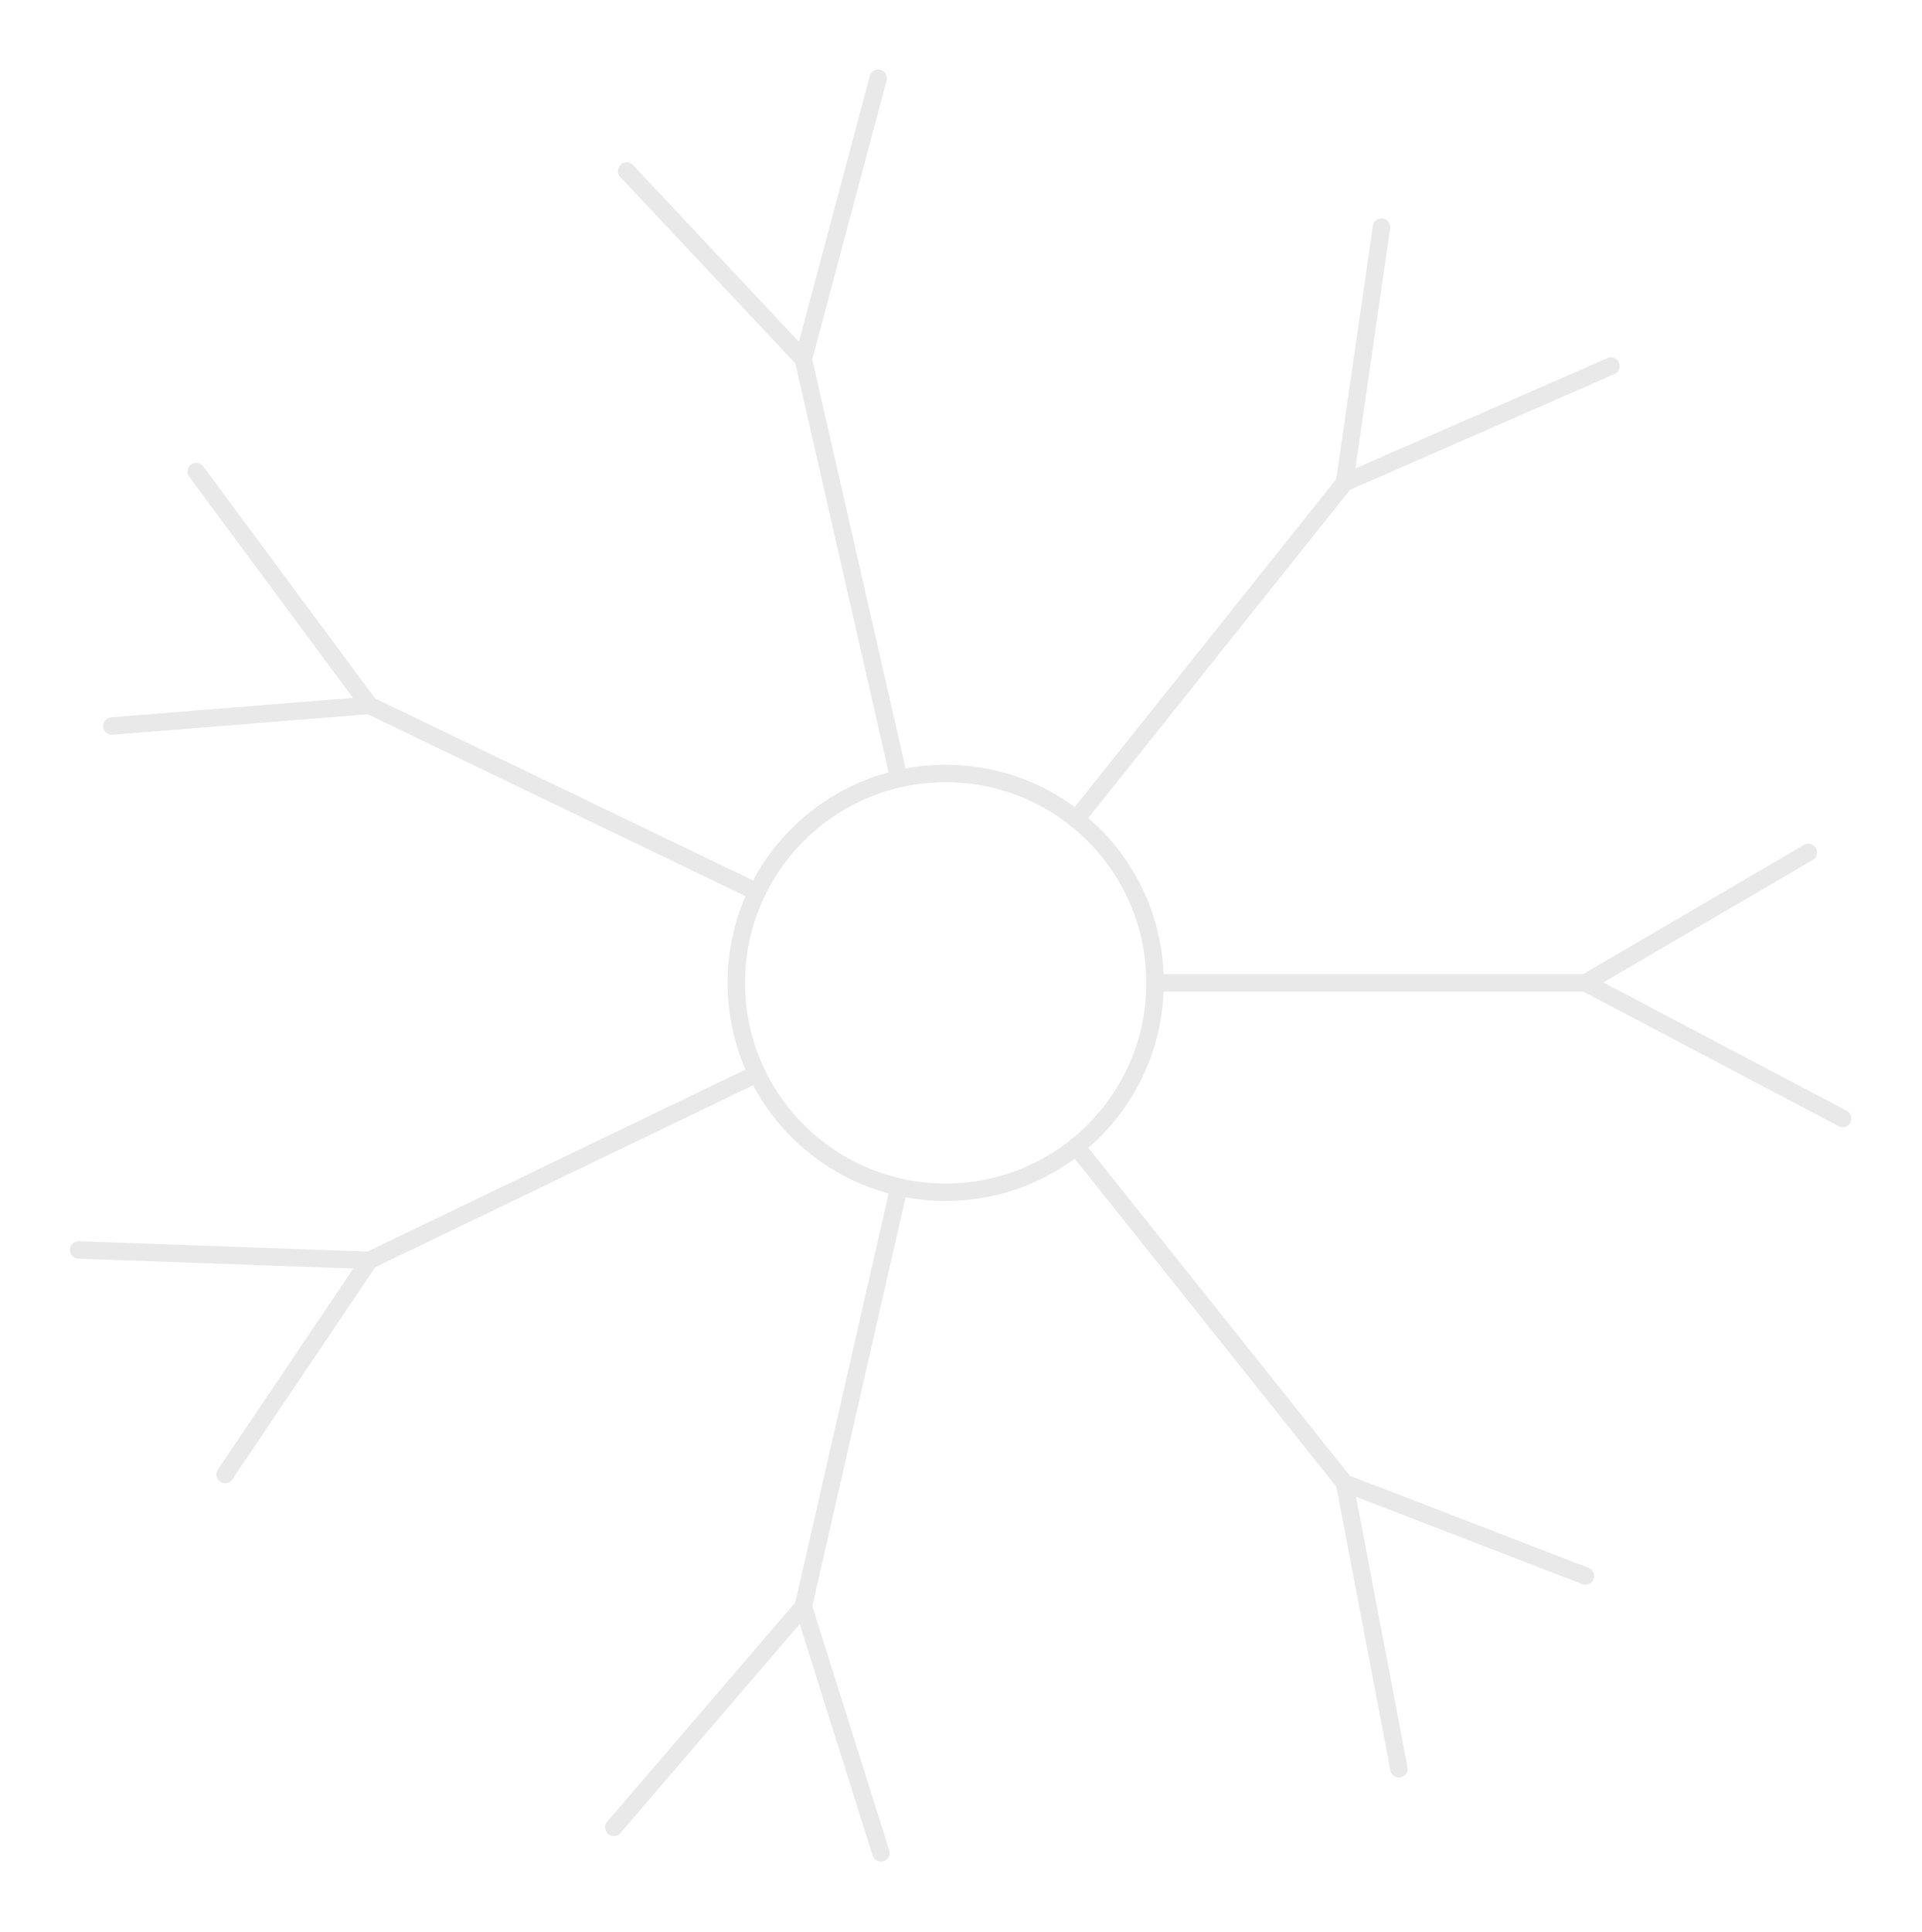
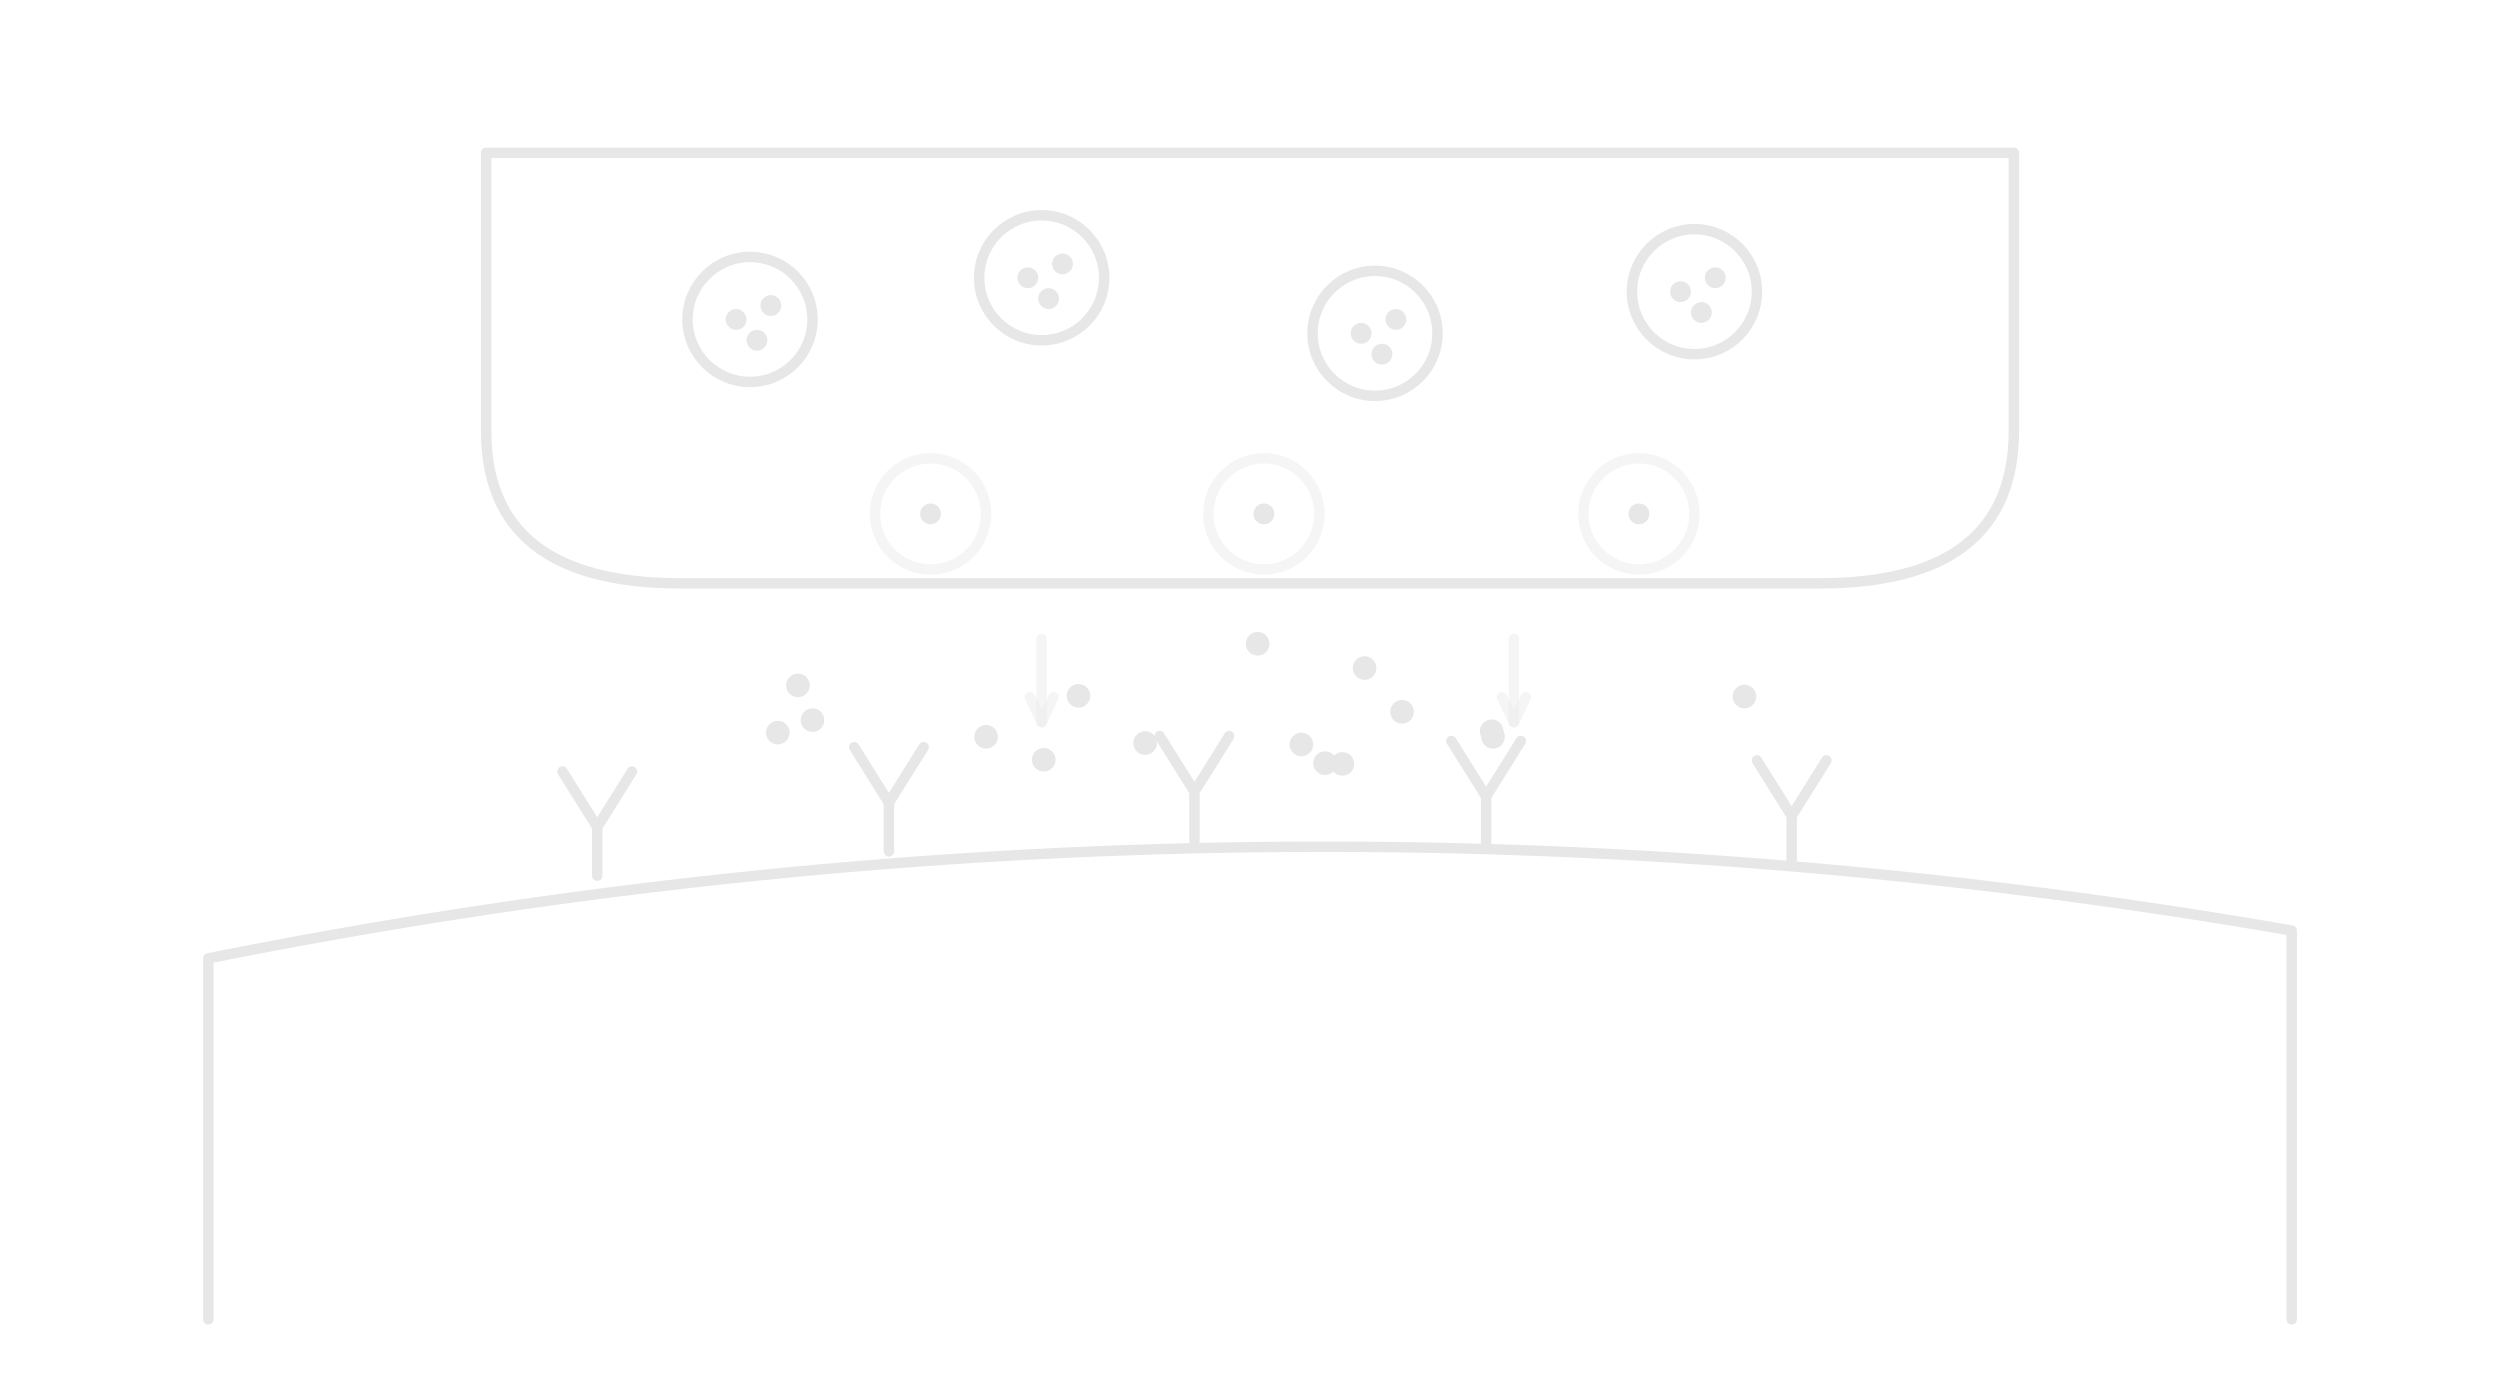
- <svg xmlns="http://www.w3.org/2000/svg" viewBox="98.7 15.5 165.2 166.1" fill="none">
-   <g stroke="#e4e4e4" stroke-width="1.5" stroke-linecap="round" stroke-linejoin="round" opacity=".8">
-     <circle cx="180.00" cy="100.00" r="18.00" />
-     <path d="M198.00 100.00L235.00 100.00" />
-     <path d="M235.00 100.00L257.12 111.66" />
-     <path d="M235.00 100.00L254.16 88.79" />
-     <path d="M191.22 114.07L214.29 143.00" />
-     <path d="M214.29 143.00L218.97 167.57" />
-     <path d="M214.29 143.00L235.00 150.99" />
-     <path d="M175.99 117.55L167.76 153.62" />
-     <path d="M167.76 153.62L151.47 172.60" />
-     <path d="M167.76 153.62L174.43 174.79" />
-     <path d="M163.78 107.81L130.45 123.86" />
-     <path d="M130.45 123.86L105.46 122.96" />
-     <path d="M130.45 123.86L118.05 142.27" />
-     <path d="M163.78 92.19L130.45 76.14" />
-     <path d="M130.45 76.14L115.57 56.04" />
-     <path d="M130.45 76.14L108.32 77.92" />
-     <path d="M175.99 82.45L167.76 46.38" />
-     <path d="M167.76 46.38L174.20 22.22" />
-     <path d="M167.76 46.38L152.57 30.20" />
-     <path d="M191.22 85.93L214.29 57.00" />
-     <path d="M214.29 57.00L237.20 46.97" />
-     <path d="M214.29 57.00L217.47 35.03" />
+ <svg xmlns="http://www.w3.org/2000/svg" viewBox="0 0 360 200" fill="none">
+   <style>path,rect,circle,ellipse{fill:none;stroke:#e4e4e4;stroke-width:1.5;stroke-linecap:round;stroke-linejoin:round}.f{fill:#e4e4e4;stroke:none}.t{fill:#e4e4e4;stroke:none}.m{opacity:.4}.g{opacity:.14}.d{stroke-dasharray:3 5}</style>
+   <g opacity=".9">
+     <path d="M70 22H290V62Q290 84 262 84H98Q70 84 70 62Z" />
+     <circle cx="108" cy="46" r="9" />
+     <circle class="f" cx="106" cy="46" r="1.5" />
+     <circle class="f" cx="111" cy="44" r="1.5" />
+     <circle class="f" cx="109" cy="49" r="1.5" />
+     <circle cx="150" cy="40" r="9" />
+     <circle class="f" cx="148" cy="40" r="1.5" />
+     <circle class="f" cx="153" cy="38" r="1.5" />
+     <circle class="f" cx="151" cy="43" r="1.5" />
+     <circle cx="198" cy="48" r="9" />
+     <circle class="f" cx="196" cy="48" r="1.5" />
+     <circle class="f" cx="201" cy="46" r="1.5" />
+     <circle class="f" cx="199" cy="51" r="1.5" />
+     <circle cx="244" cy="42" r="9" />
+     <circle class="f" cx="242" cy="42" r="1.5" />
+     <circle class="f" cx="247" cy="40" r="1.5" />
+     <circle class="f" cx="245" cy="45" r="1.5" />
+     <circle class="m" cx="134" cy="74" r="8" />
+     <circle class="f" cx="134" cy="74" r="1.5" />
+     <circle class="m" cx="182" cy="74" r="8" />
+     <circle class="f" cx="182" cy="74" r="1.5" />
+     <circle class="m" cx="236" cy="74" r="8" />
+     <circle class="f" cx="236" cy="74" r="1.5" />
+     <circle class="f" cx="142" cy="106.1" r="1.7" />
+     <circle class="f" cx="193.3" cy="110" r="1.7" />
+     <circle class="f" cx="112" cy="105.5" r="1.7" />
+     <circle class="f" cx="114.9" cy="98.7" r="1.7" />
+     <circle class="f" cx="190.8" cy="109.9" r="1.7" />
+     <circle class="f" cx="201.9" cy="102.5" r="1.7" />
+     <circle class="f" cx="187.4" cy="107.2" r="1.7" />
+     <circle class="f" cx="251.2" cy="100.3" r="1.7" />
+     <circle class="f" cx="155.3" cy="100.2" r="1.7" />
+     <circle class="f" cx="196.5" cy="96.2" r="1.7" />
+     <circle class="f" cx="150.3" cy="109.4" r="1.7" />
+     <circle class="f" cx="117" cy="103.7" r="1.7" />
+     <circle class="f" cx="181.1" cy="92.7" r="1.7" />
+     <circle class="f" cx="164.9" cy="107" r="1.7" />
+     <circle class="f" cx="214.8" cy="105.3" r="1.7" />
+     <circle class="f" cx="215" cy="106.1" r="1.7" />
+     <path d="M30 190V138Q180 108 330 134V190" />
+     <path d="M86 126.1V119.1M81 111.1L86 119.1L91 111.1" />
+     <path d="M128 122.6V115.6M123 107.6L128 115.6L133 107.6" />
+     <path d="M172 121V114M167 106L172 114L177 106" />
+     <path d="M214 121.7V114.7M209 106.7L214 114.7L219 106.7" />
+     <path d="M258 124.5V117.5M253 109.5L258 117.5L263 109.5" />
+     <path class="m" d="M150 92L150 104" />
+     <path class="m" d="M148.3 100.4L150 104L151.7 100.4" />
+     <path class="m" d="M218 92L218 104" />
+     <path class="m" d="M216.3 100.4L218 104L219.7 100.4" />
  </g>
</svg>
